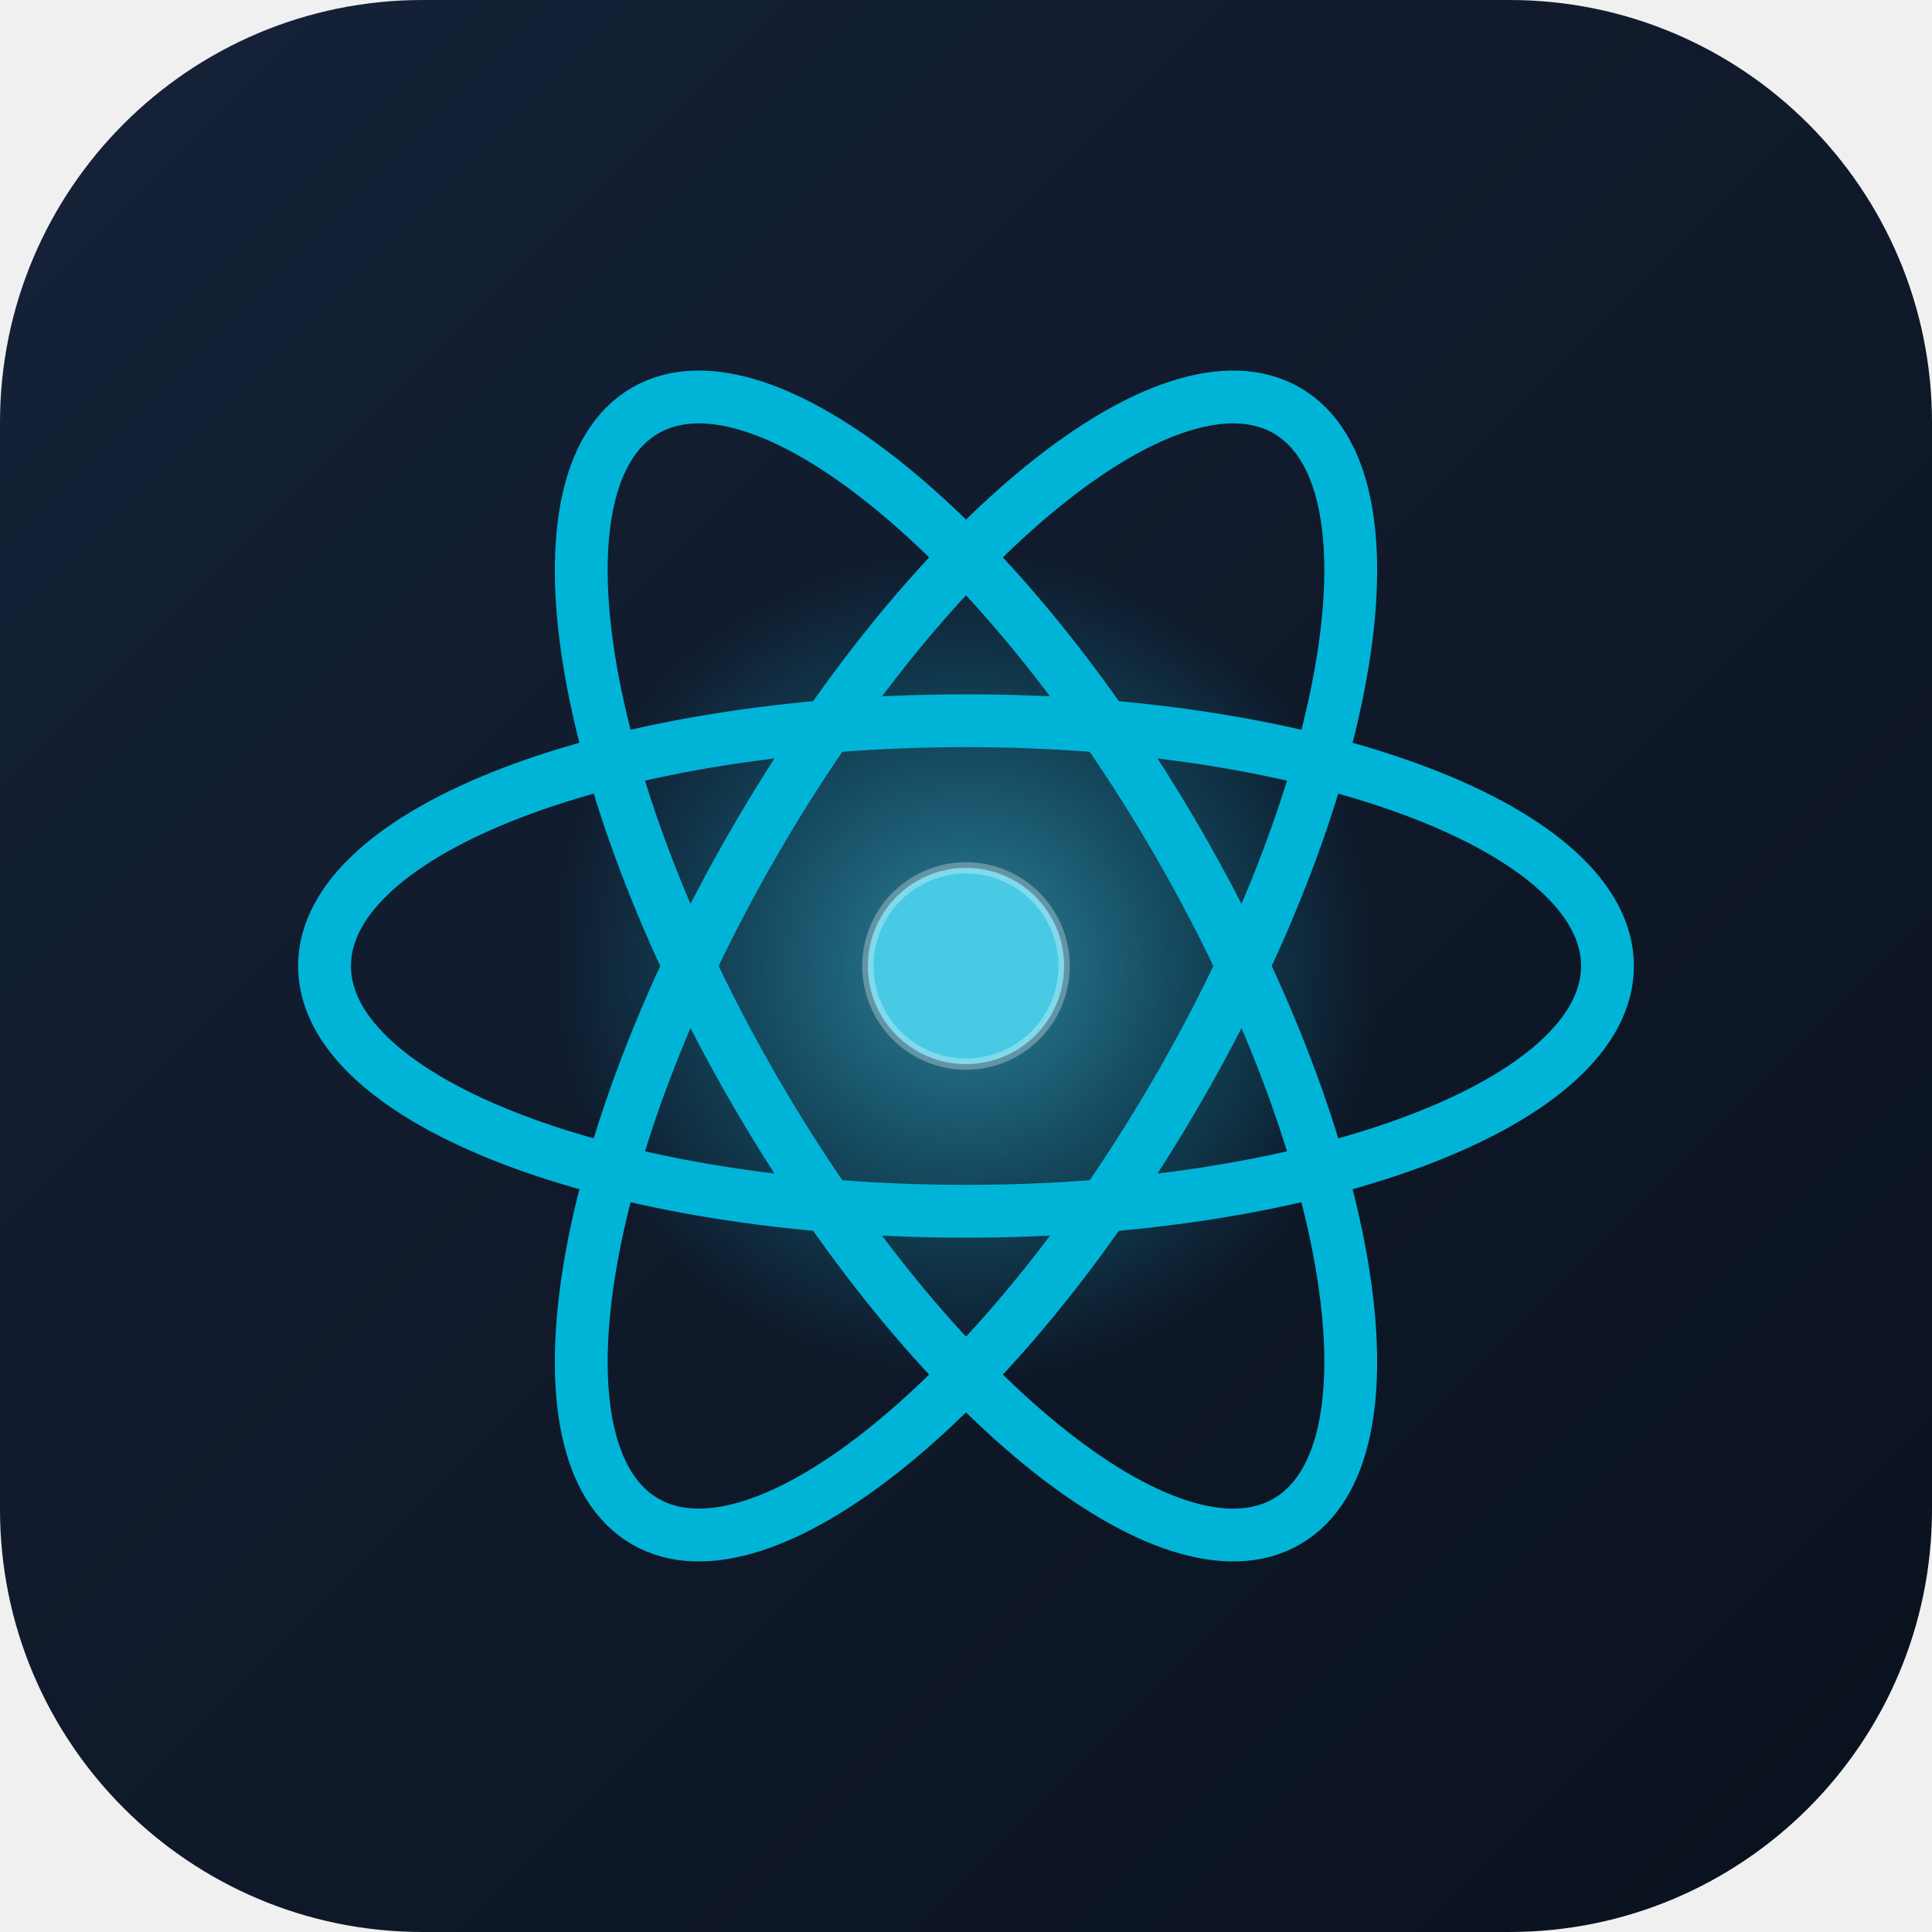
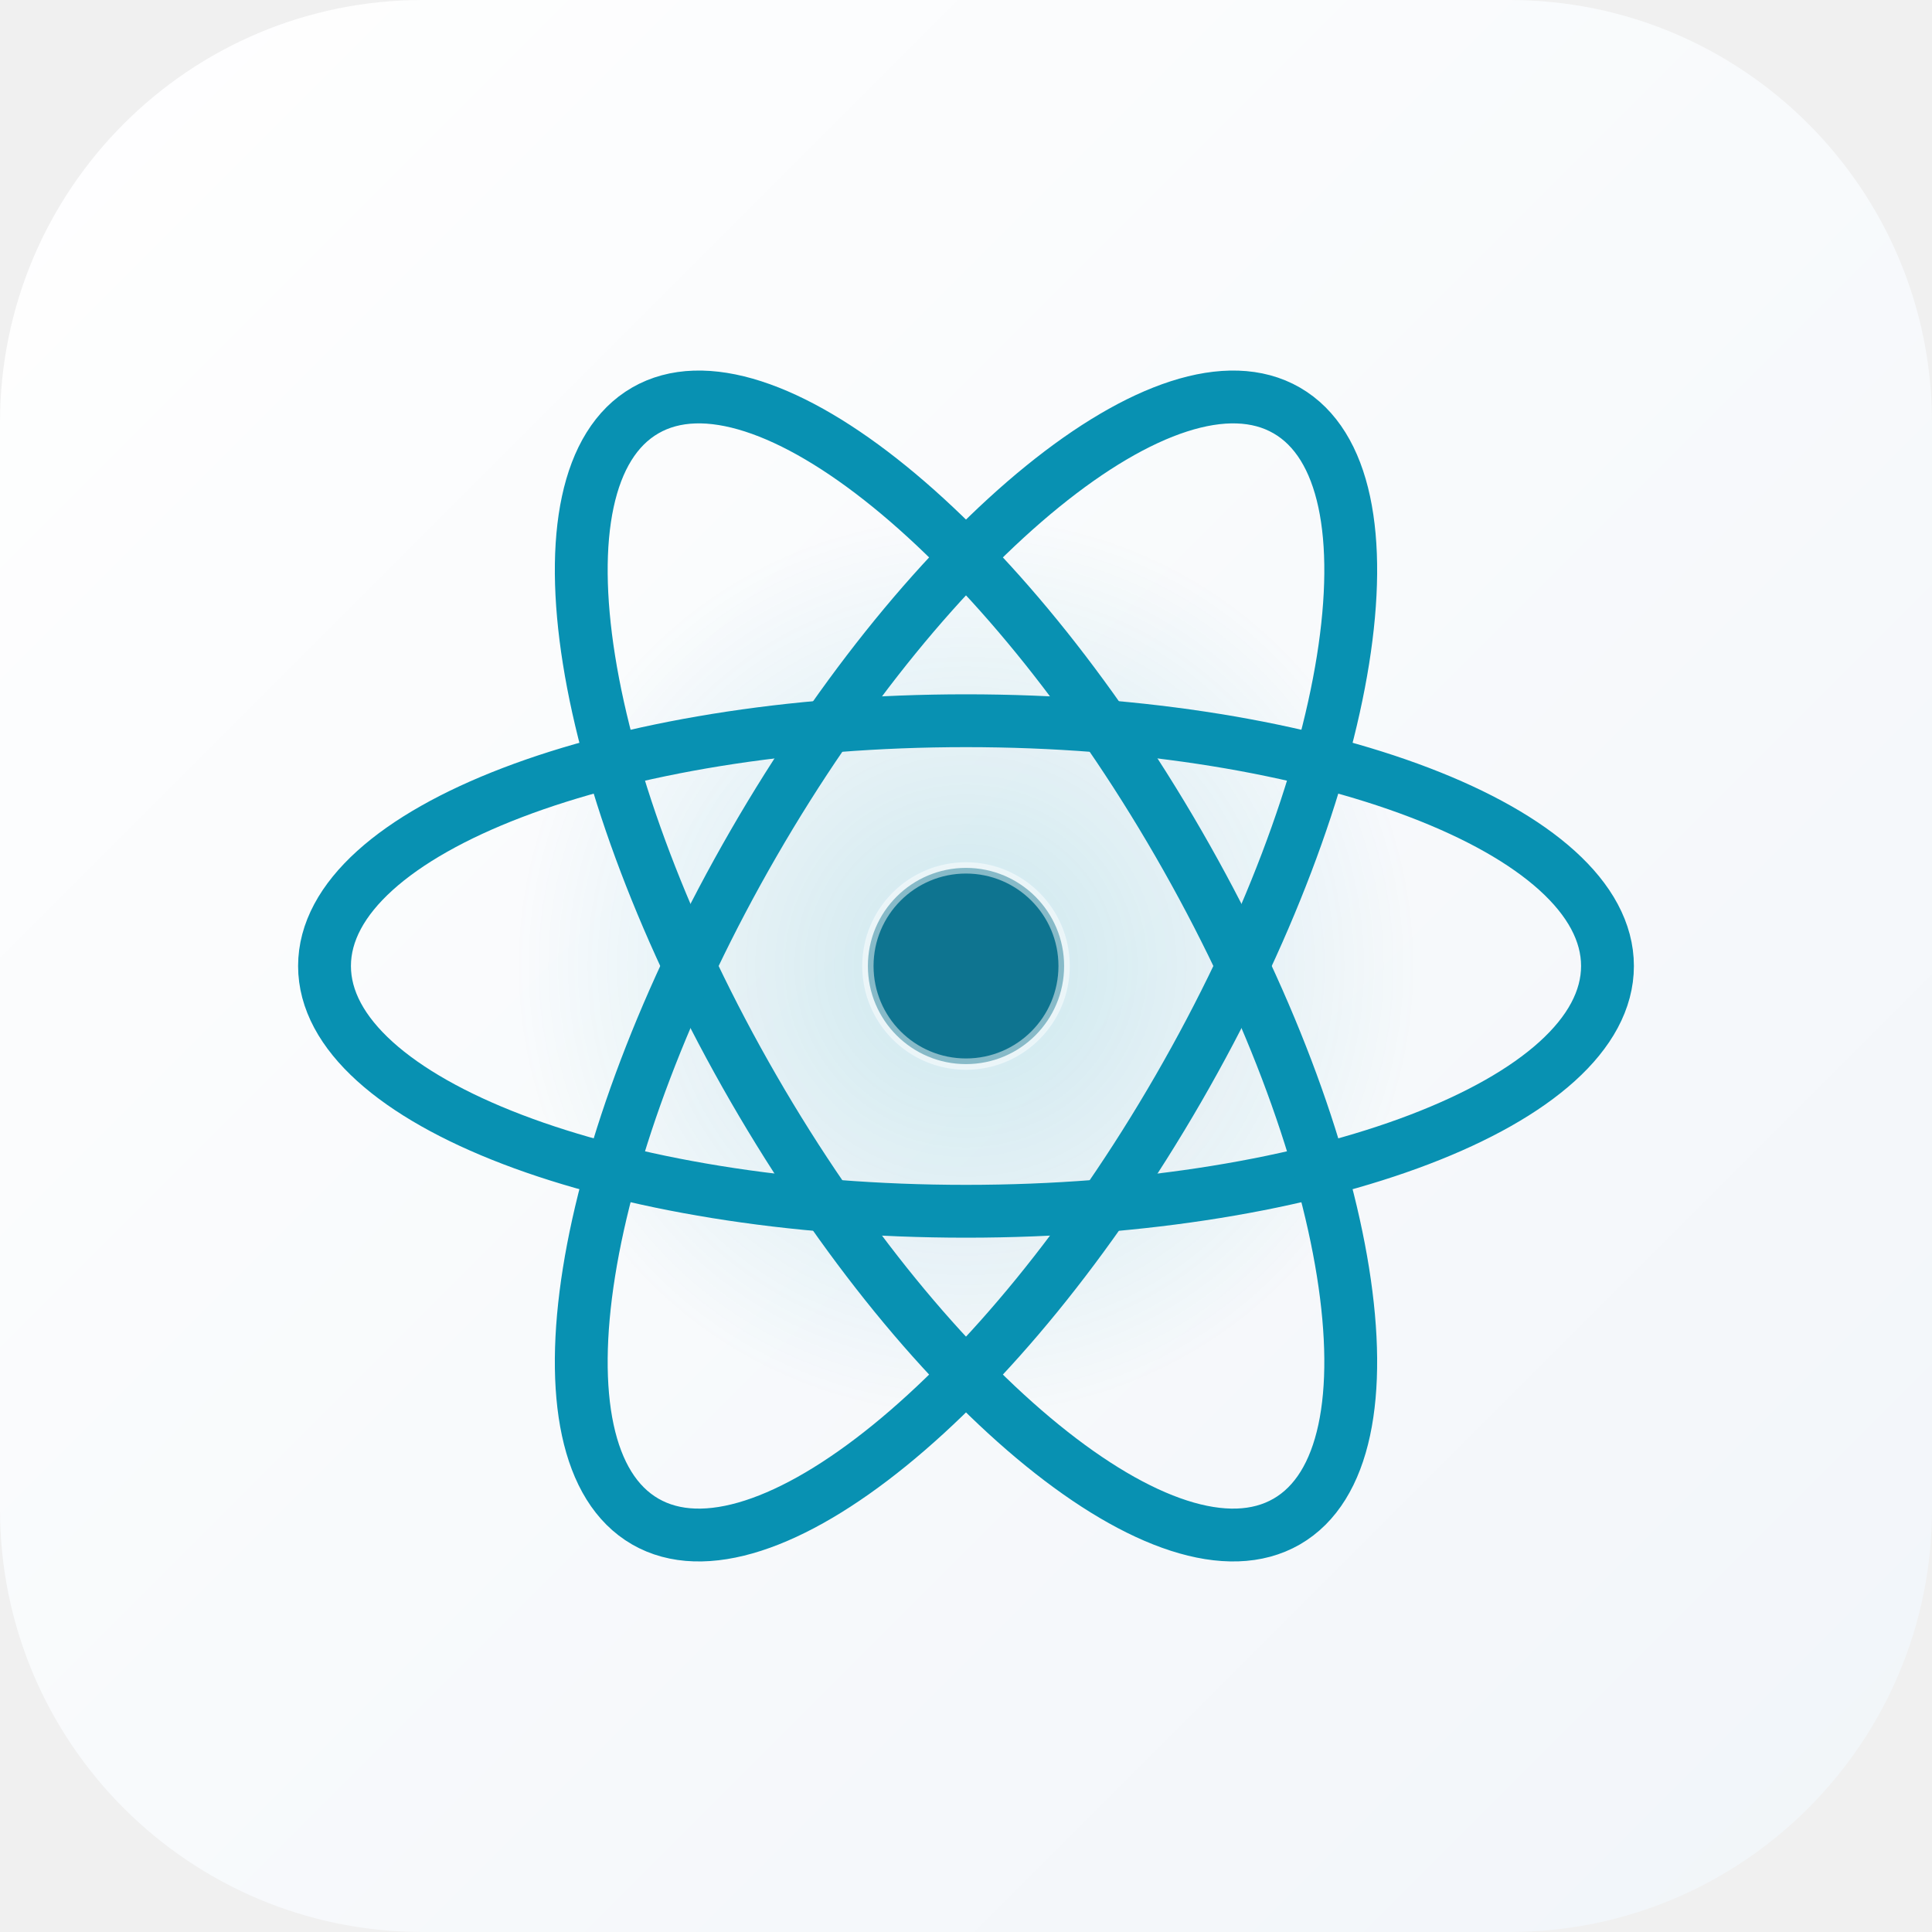
<svg xmlns="http://www.w3.org/2000/svg" viewBox="0 0 1024 1024" width="1024" height="1024">
  <defs>
    <linearGradient id="bgGradient" x1="0%" y1="0%" x2="100%" y2="100%">
-       <stop offset="0%" stop-color="#152238" />
-       <stop offset="100%" stop-color="#0A111D" />
+       <stop offset="0%" stop-color="#FFFFFF" />
+       <stop offset="100%" stop-color="#F1F5F9" />
    </linearGradient>
    <radialGradient id="nucleusGlow" cx="50%" cy="50%" r="50%">
-       <stop offset="0%" stop-color="#48CAE4" stop-opacity="0.6" />
-       <stop offset="100%" stop-color="#00B4D8" stop-opacity="0" />
+       <stop offset="0%" stop-color="#0891B2" stop-opacity="0.18" />
+       <stop offset="100%" stop-color="#0891B2" stop-opacity="0" />
    </radialGradient>
  </defs>
  <rect x="0" y="0" width="1024" height="1024" rx="224" ry="224" fill="url(#bgGradient)" />
-   <circle cx="512" cy="512" r="220" fill="url(#nucleusGlow)" />
-   <g stroke="#00B4D8" stroke-width="28" fill="none" stroke-linecap="round">
+   <circle cx="512" cy="512" r="240" fill="url(#nucleusGlow)" />
+   <g stroke="#0891B2" stroke-width="28" fill="none" stroke-linecap="round">
    <ellipse cx="512" cy="512" rx="340" ry="130" />
    <ellipse cx="512" cy="512" rx="340" ry="130" transform="rotate(60 512 512)" />
    <ellipse cx="512" cy="512" rx="340" ry="130" transform="rotate(120 512 512)" />
  </g>
-   <circle cx="512" cy="512" r="52" fill="#48CAE4" />
-   <circle cx="512" cy="512" r="52" fill="none" stroke="#FFFFFF" stroke-width="6" stroke-opacity="0.3" />
+   <circle cx="512" cy="512" r="52" fill="#0E7490" />
+   <circle cx="512" cy="512" r="52" fill="none" stroke="#FFFFFF" stroke-width="6" stroke-opacity="0.5" />
</svg>
